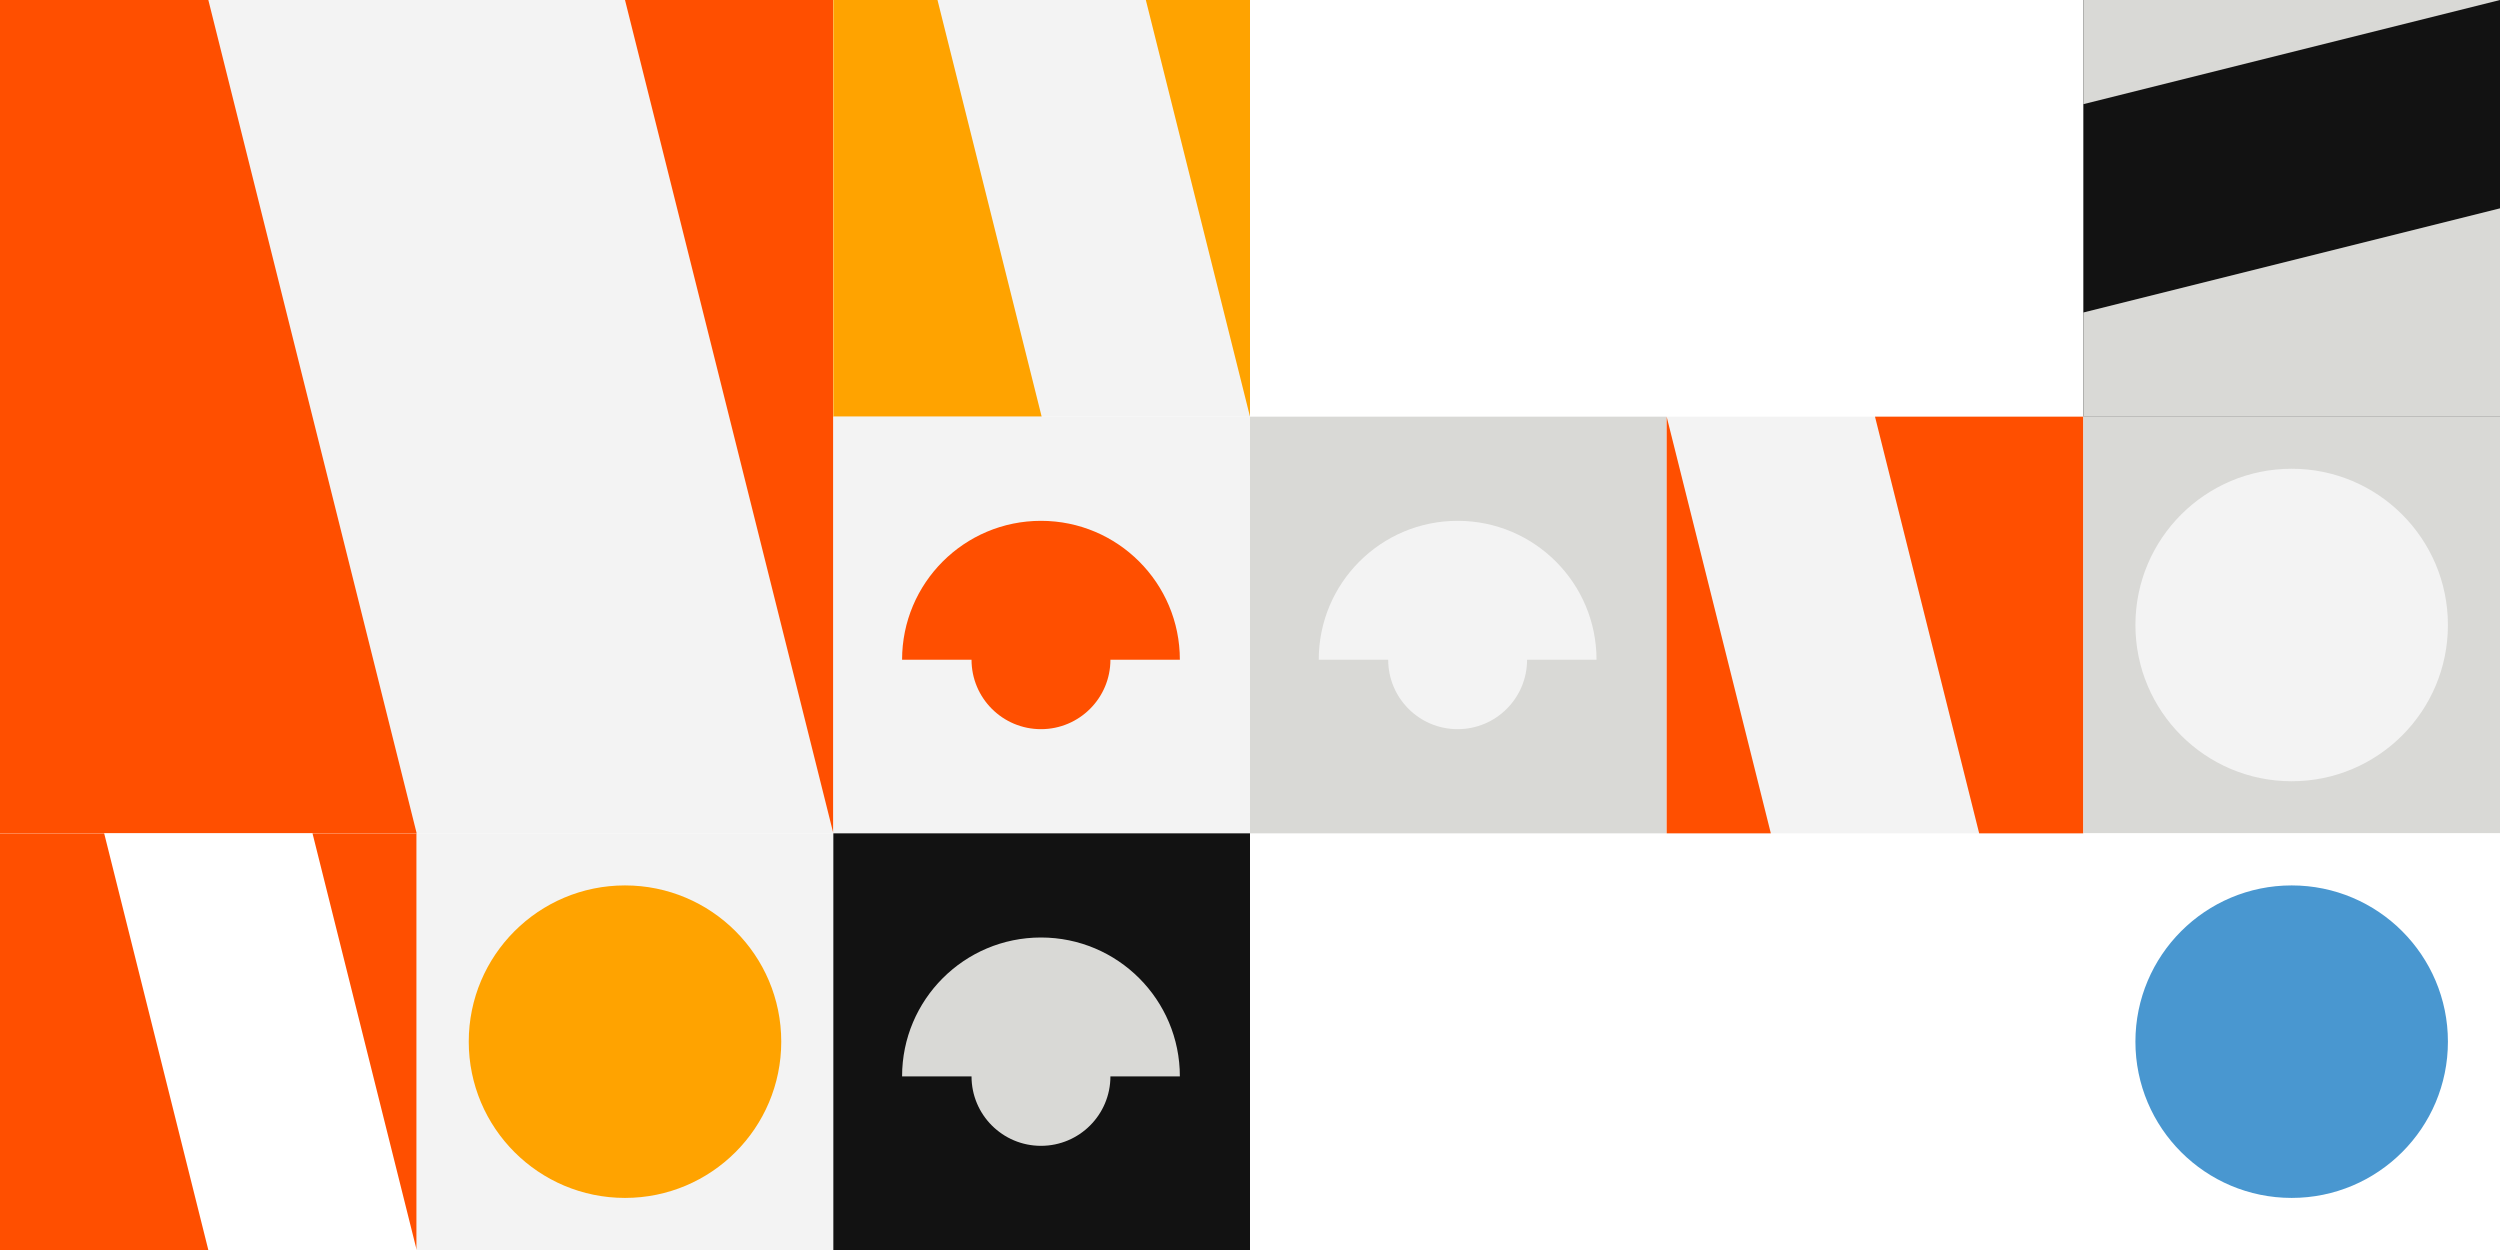
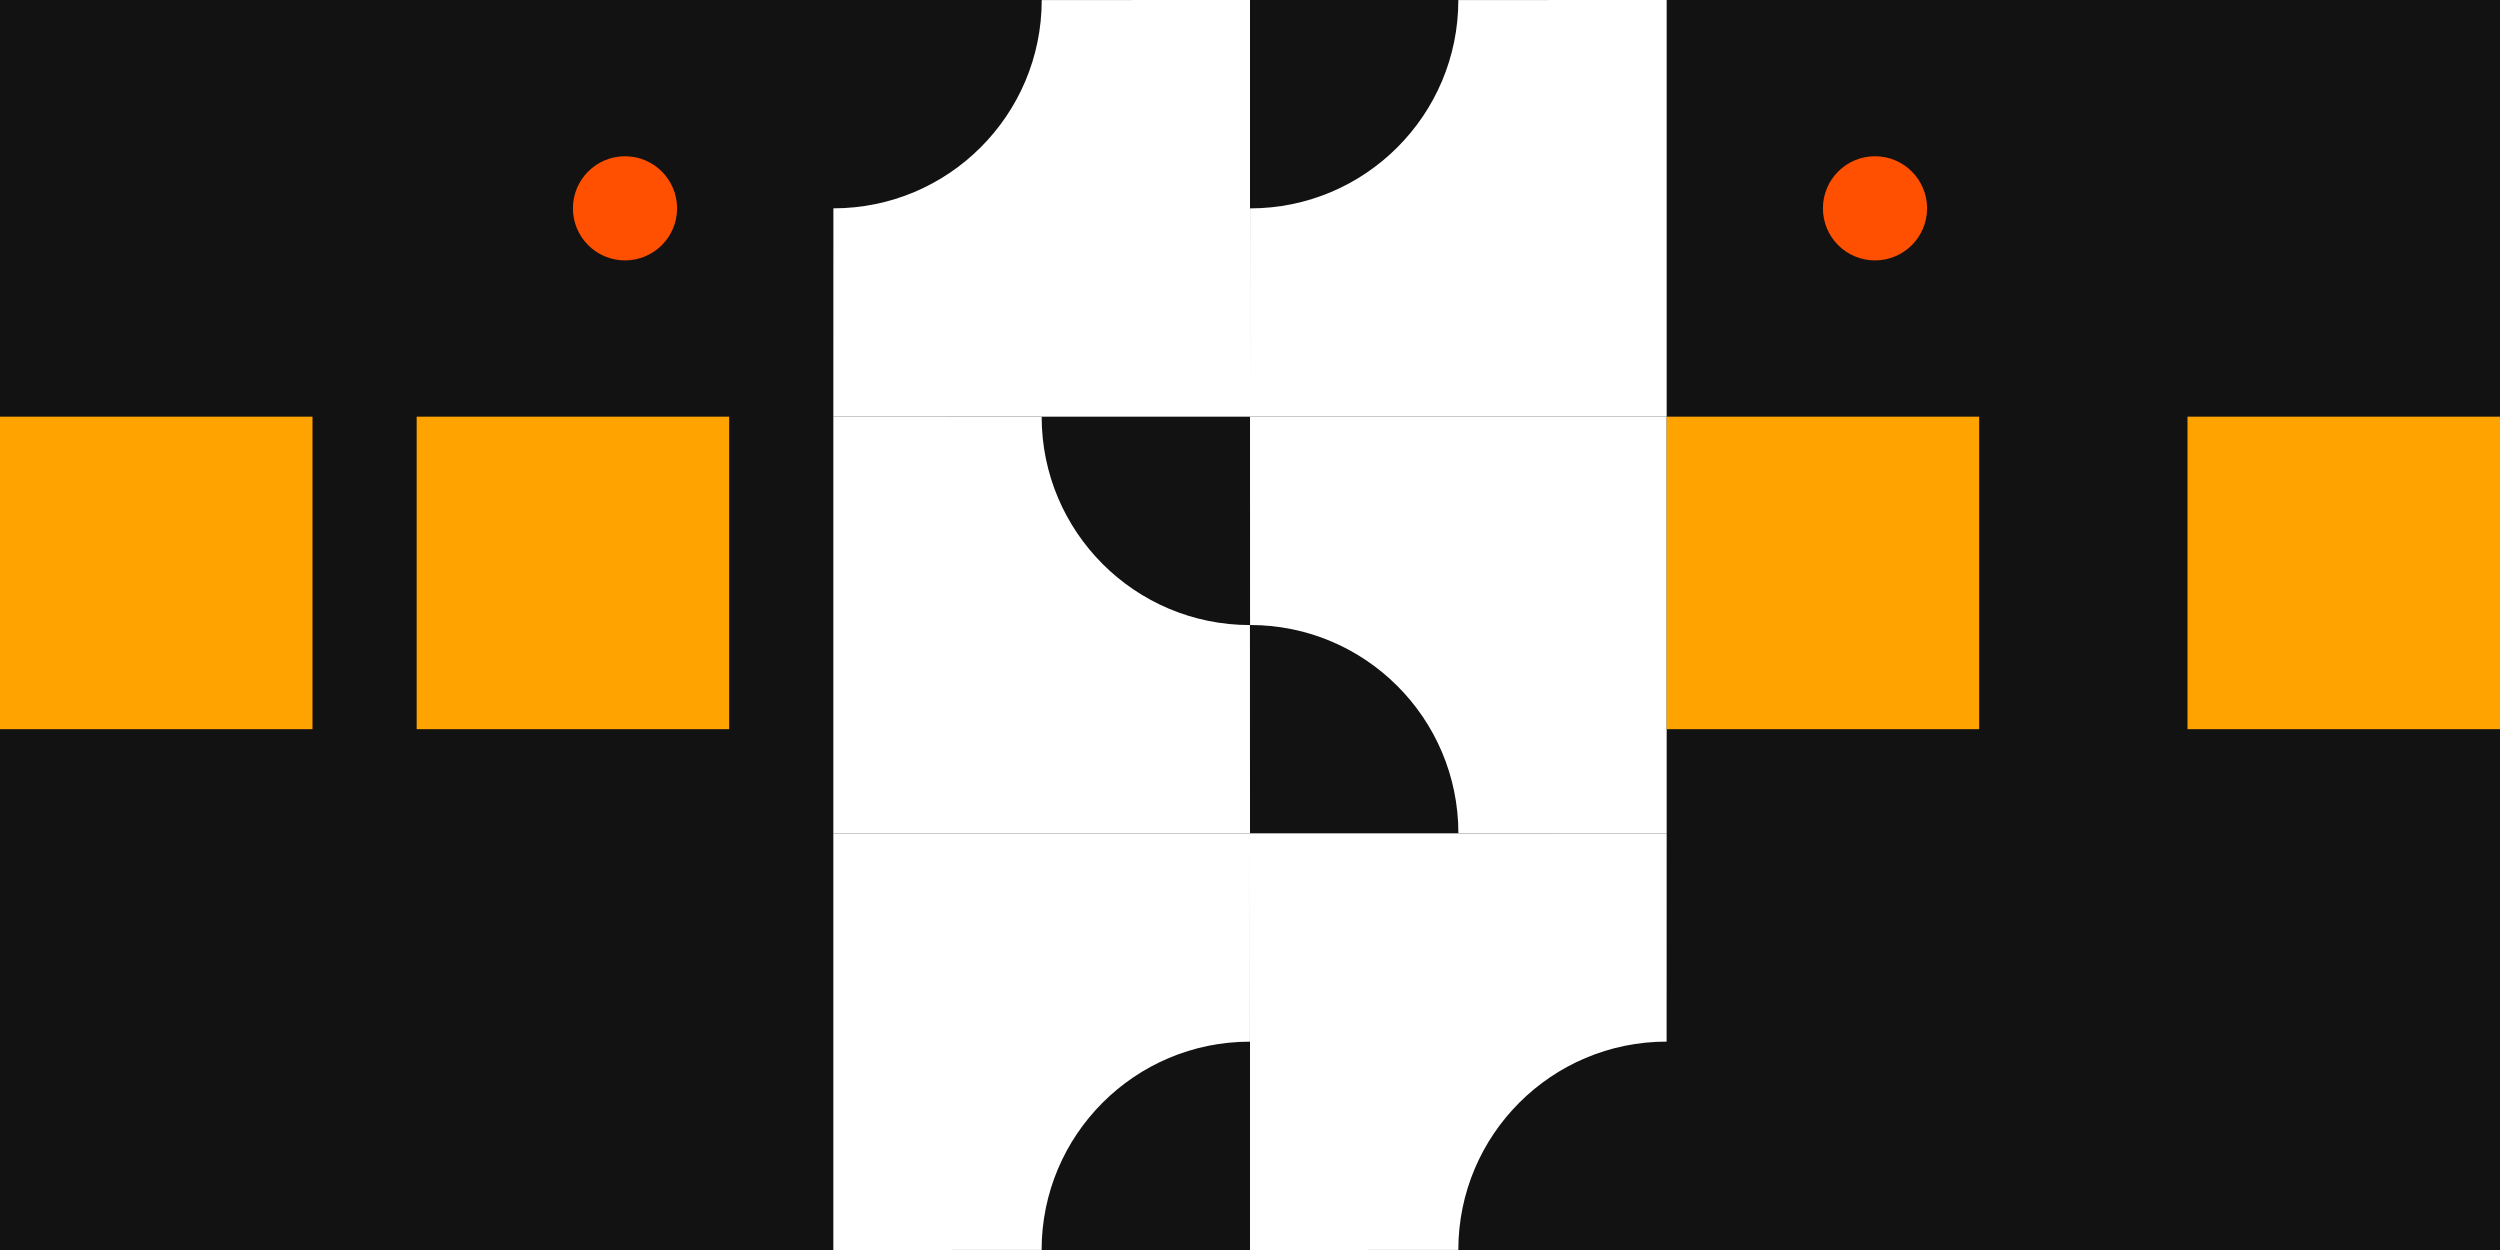
<svg xmlns="http://www.w3.org/2000/svg" version="1.1" width="1920" height="960" viewBox="0 0 1920 960">
-   <rect width="1920" height="960" fill="#FFFFFF" />
-   <rect x="0.000" y="0.000" width="640.000" height="640.000" fill="#F3F3F3" />
-   <g transform="translate(0.000,0.000) scale(3.2) rotate(270,100,100)">
-     <path d="M200 0L200 50L0 100L0 0L200 0Z" fill="#FF4F00" />
-     <path d="M0 200L200 150L200 200L0 200Z" fill="#FF4F00" />
+   <rect width="1920" height="960" fill="#121212" />
+   <g transform="translate(320.000,0.000) scale(1.6) rotate(270,100,100)">
+     <circle cx="100" cy="100" r="25" fill="#FF4F00" />
  </g>
-   <rect x="640.000" y="0.000" width="320.000" height="320.000" fill="#F3F3F3" />
-   <g transform="translate(640.000,0.000) scale(1.6) rotate(270,100,100)">
-     <path d="M200 0L200 50L0 100L0 0L200 0Z" fill="#FFA300" />
-     <path d="M0 200L200 150L200 200L0 200Z" fill="#FFA300" />
+   <g transform="translate(640.000,0.000) scale(1.6)">
+     <path fill-rule="evenodd" clip-rule="evenodd" d="M0.028 100L0 200L200 200L200 0L100.028 0.028C100.012 55.256 55.241 100.016 0.028 100Z" fill="#FFFFFF" />
  </g>
-   <rect x="1600.000" y="0.000" width="320.000" height="320.000" fill="#121212" />
-   <g transform="translate(1600.000,0.000) scale(1.6) rotate(180,100,100)">
-     <path d="M200 0L200 50L0 100L0 0L200 0Z" fill="#D9D9D6" />
-     <path d="M0 200L200 150L200 200L0 200Z" fill="#D9D9D6" />
+   <g transform="translate(1280.000,0.000) scale(-1.6,1.6) rotate(90,100,100)">
+     <path fill-rule="evenodd" clip-rule="evenodd" d="M0.028 100L0 200L200 200L200 0L100.028 0.028C100.012 55.256 55.241 100.016 0.028 100Z" fill="#FFFFFF" />
  </g>
-   <rect x="640.000" y="320.000" width="320.000" height="320.000" fill="#F3F3F3" />
-   <g transform="translate(640.000,320.000) scale(1.6)">
-     <path d="M133 116.667H166.333C166.333 79.848 136.485 50 99.667 50C62.848 50 33 79.848 33 116.667H66.333C66.333 135.077 81.256 150 99.667 150C118.077 150 133 135.077 133 116.667Z" fill="#FF4F00" />
+   <g transform="translate(1280.000,0.000) scale(1.6) rotate(180,100,100)">
+     <circle cx="100" cy="100" r="25" fill="#FF4F00" />
  </g>
-   <rect x="960.000" y="320.000" width="320.000" height="320.000" fill="#D9D9D6" />
-   <g transform="translate(960.000,320.000) scale(1.6)">
-     <path d="M133 116.667H166.333C166.333 79.848 136.485 50 99.667 50C62.848 50 33 79.848 33 116.667H66.333C66.333 135.077 81.256 150 99.667 150C118.077 150 133 135.077 133 116.667Z" fill="#F3F3F3" />
+   <g transform="translate(0.000,320.000) scale(1.6)">
+     <path d="M150 0L150 150L0 150L0 0L150 0Z" fill="#FFA300" />
  </g>
-   <rect x="1280.000" y="320.000" width="320.000" height="320.000" fill="#F3F3F3" />
-   <g transform="translate(1280.000,320.000) scale(1.6) rotate(90,100,100)">
-     <path d="M200 0L200 50L0 100L0 0L200 0Z" fill="#FF4F00" />
-     <path d="M0 200L200 150L200 200L0 200Z" fill="#FF4F00" />
+   <g transform="translate(320.000,320.000) scale(1.6)">
+     <path d="M150 0L150 150L0 150L0 0L150 0Z" fill="#FFA300" />
  </g>
-   <rect x="1600.000" y="320.000" width="320.000" height="320.000" fill="#D9D9D6" />
-   <g transform="translate(1600.000,320.000) scale(1.6) rotate(90,100,100)">
-     <circle cx="100" cy="100" r="75" fill="#F3F3F3" />
+   <g transform="translate(640.000,320.000) scale(1.6) rotate(90,100,100)">
+     <path fill-rule="evenodd" clip-rule="evenodd" d="M0.028 100L0 200L200 200L200 0L100.028 0.028C100.012 55.256 55.241 100.016 0.028 100Z" fill="#FFFFFF" />
  </g>
-   <rect x="0.000" y="640.000" width="320.000" height="320.000" fill="#FFFFFF" />
-   <g transform="translate(0.000,640.000) scale(1.6) rotate(270,100,100)">
-     <path d="M200 0L200 50L0 100L0 0L200 0Z" fill="#FF4F00" />
-     <path d="M0 200L200 150L200 200L0 200Z" fill="#FF4F00" />
+   <g transform="translate(1280.000,320.000) scale(-1.6,1.6) rotate(180,100,100)">
+     <path fill-rule="evenodd" clip-rule="evenodd" d="M0.028 100L0 200L200 200L200 0L100.028 0.028C100.012 55.256 55.241 100.016 0.028 100Z" fill="#FFFFFF" />
  </g>
-   <rect x="320.000" y="640.000" width="320.000" height="320.000" fill="#F3F3F3" />
-   <g transform="translate(320.000,640.000) scale(1.6) rotate(270,100,100)">
-     <circle cx="100" cy="100" r="75" fill="#FFA300" />
+   <g transform="translate(1280.000,320.000) scale(1.6)">
+     <path d="M150 0L150 150L0 150L0 0L150 0Z" fill="#FFA300" />
  </g>
-   <rect x="640.000" y="640.000" width="320.000" height="320.000" fill="#121212" />
-   <g transform="translate(640.000,640.000) scale(1.6)">
-     <path d="M133 116.667H166.333C166.333 79.848 136.485 50 99.667 50C62.848 50 33 79.848 33 116.667H66.333C66.333 135.077 81.256 150 99.667 150C118.077 150 133 135.077 133 116.667Z" fill="#D9D9D6" />
+   <g transform="translate(1920.000,320.000) scale(-1.6,1.6)">
+     <path d="M150 0L150 150L0 150L0 0L150 0Z" fill="#FFA300" />
  </g>
-   <rect x="1600.000" y="640.000" width="320.000" height="320.000" fill="#FFFFFF" />
-   <g transform="translate(1600.000,640.000) scale(1.6) rotate(180,100,100)">
-     <circle cx="100" cy="100" r="75" fill="#4997D0" />
+   <g transform="translate(640.000,640.000) scale(1.6) rotate(180,100,100)">
+     <path fill-rule="evenodd" clip-rule="evenodd" d="M0.028 100L0 200L200 200L200 0L100.028 0.028C100.012 55.256 55.241 100.016 0.028 100Z" fill="#FFFFFF" />
+   </g>
+   <g transform="translate(1280.000,640.000) scale(-1.6,1.6) rotate(270,100,100)">
+     <path fill-rule="evenodd" clip-rule="evenodd" d="M0.028 100L0 200L200 200L200 0L100.028 0.028C100.012 55.256 55.241 100.016 0.028 100Z" fill="#FFFFFF" />
  </g>
</svg>
